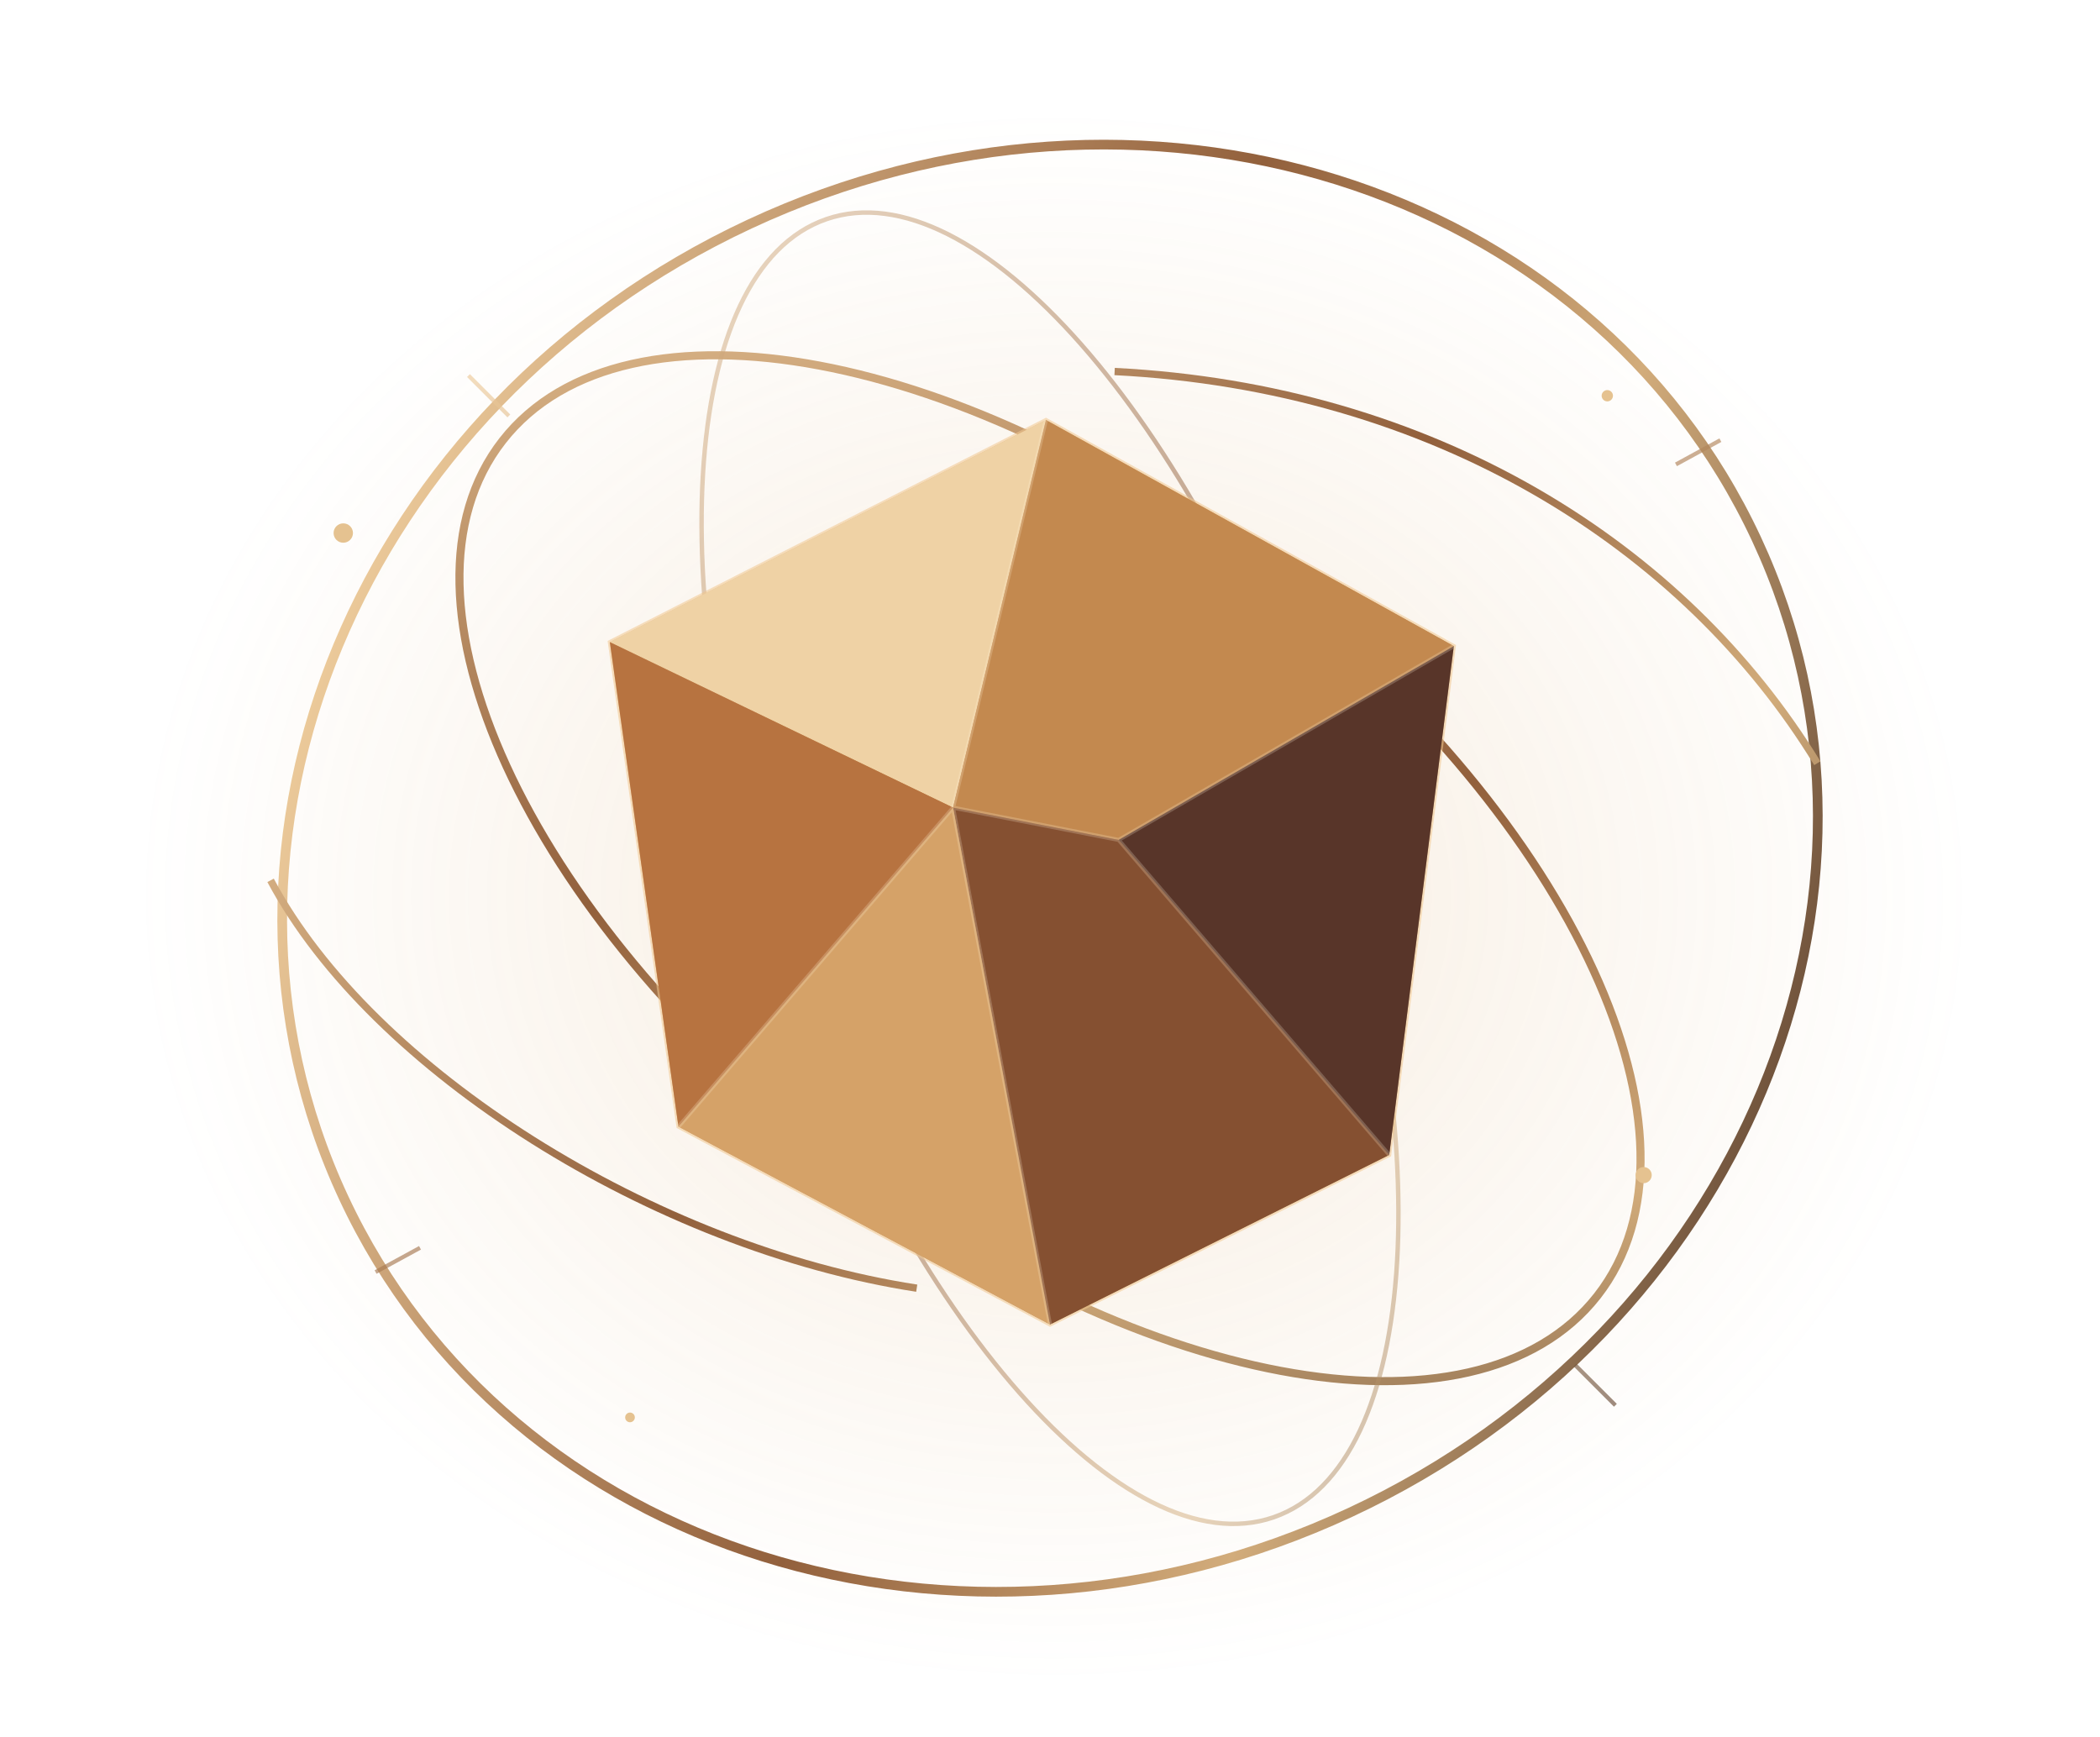
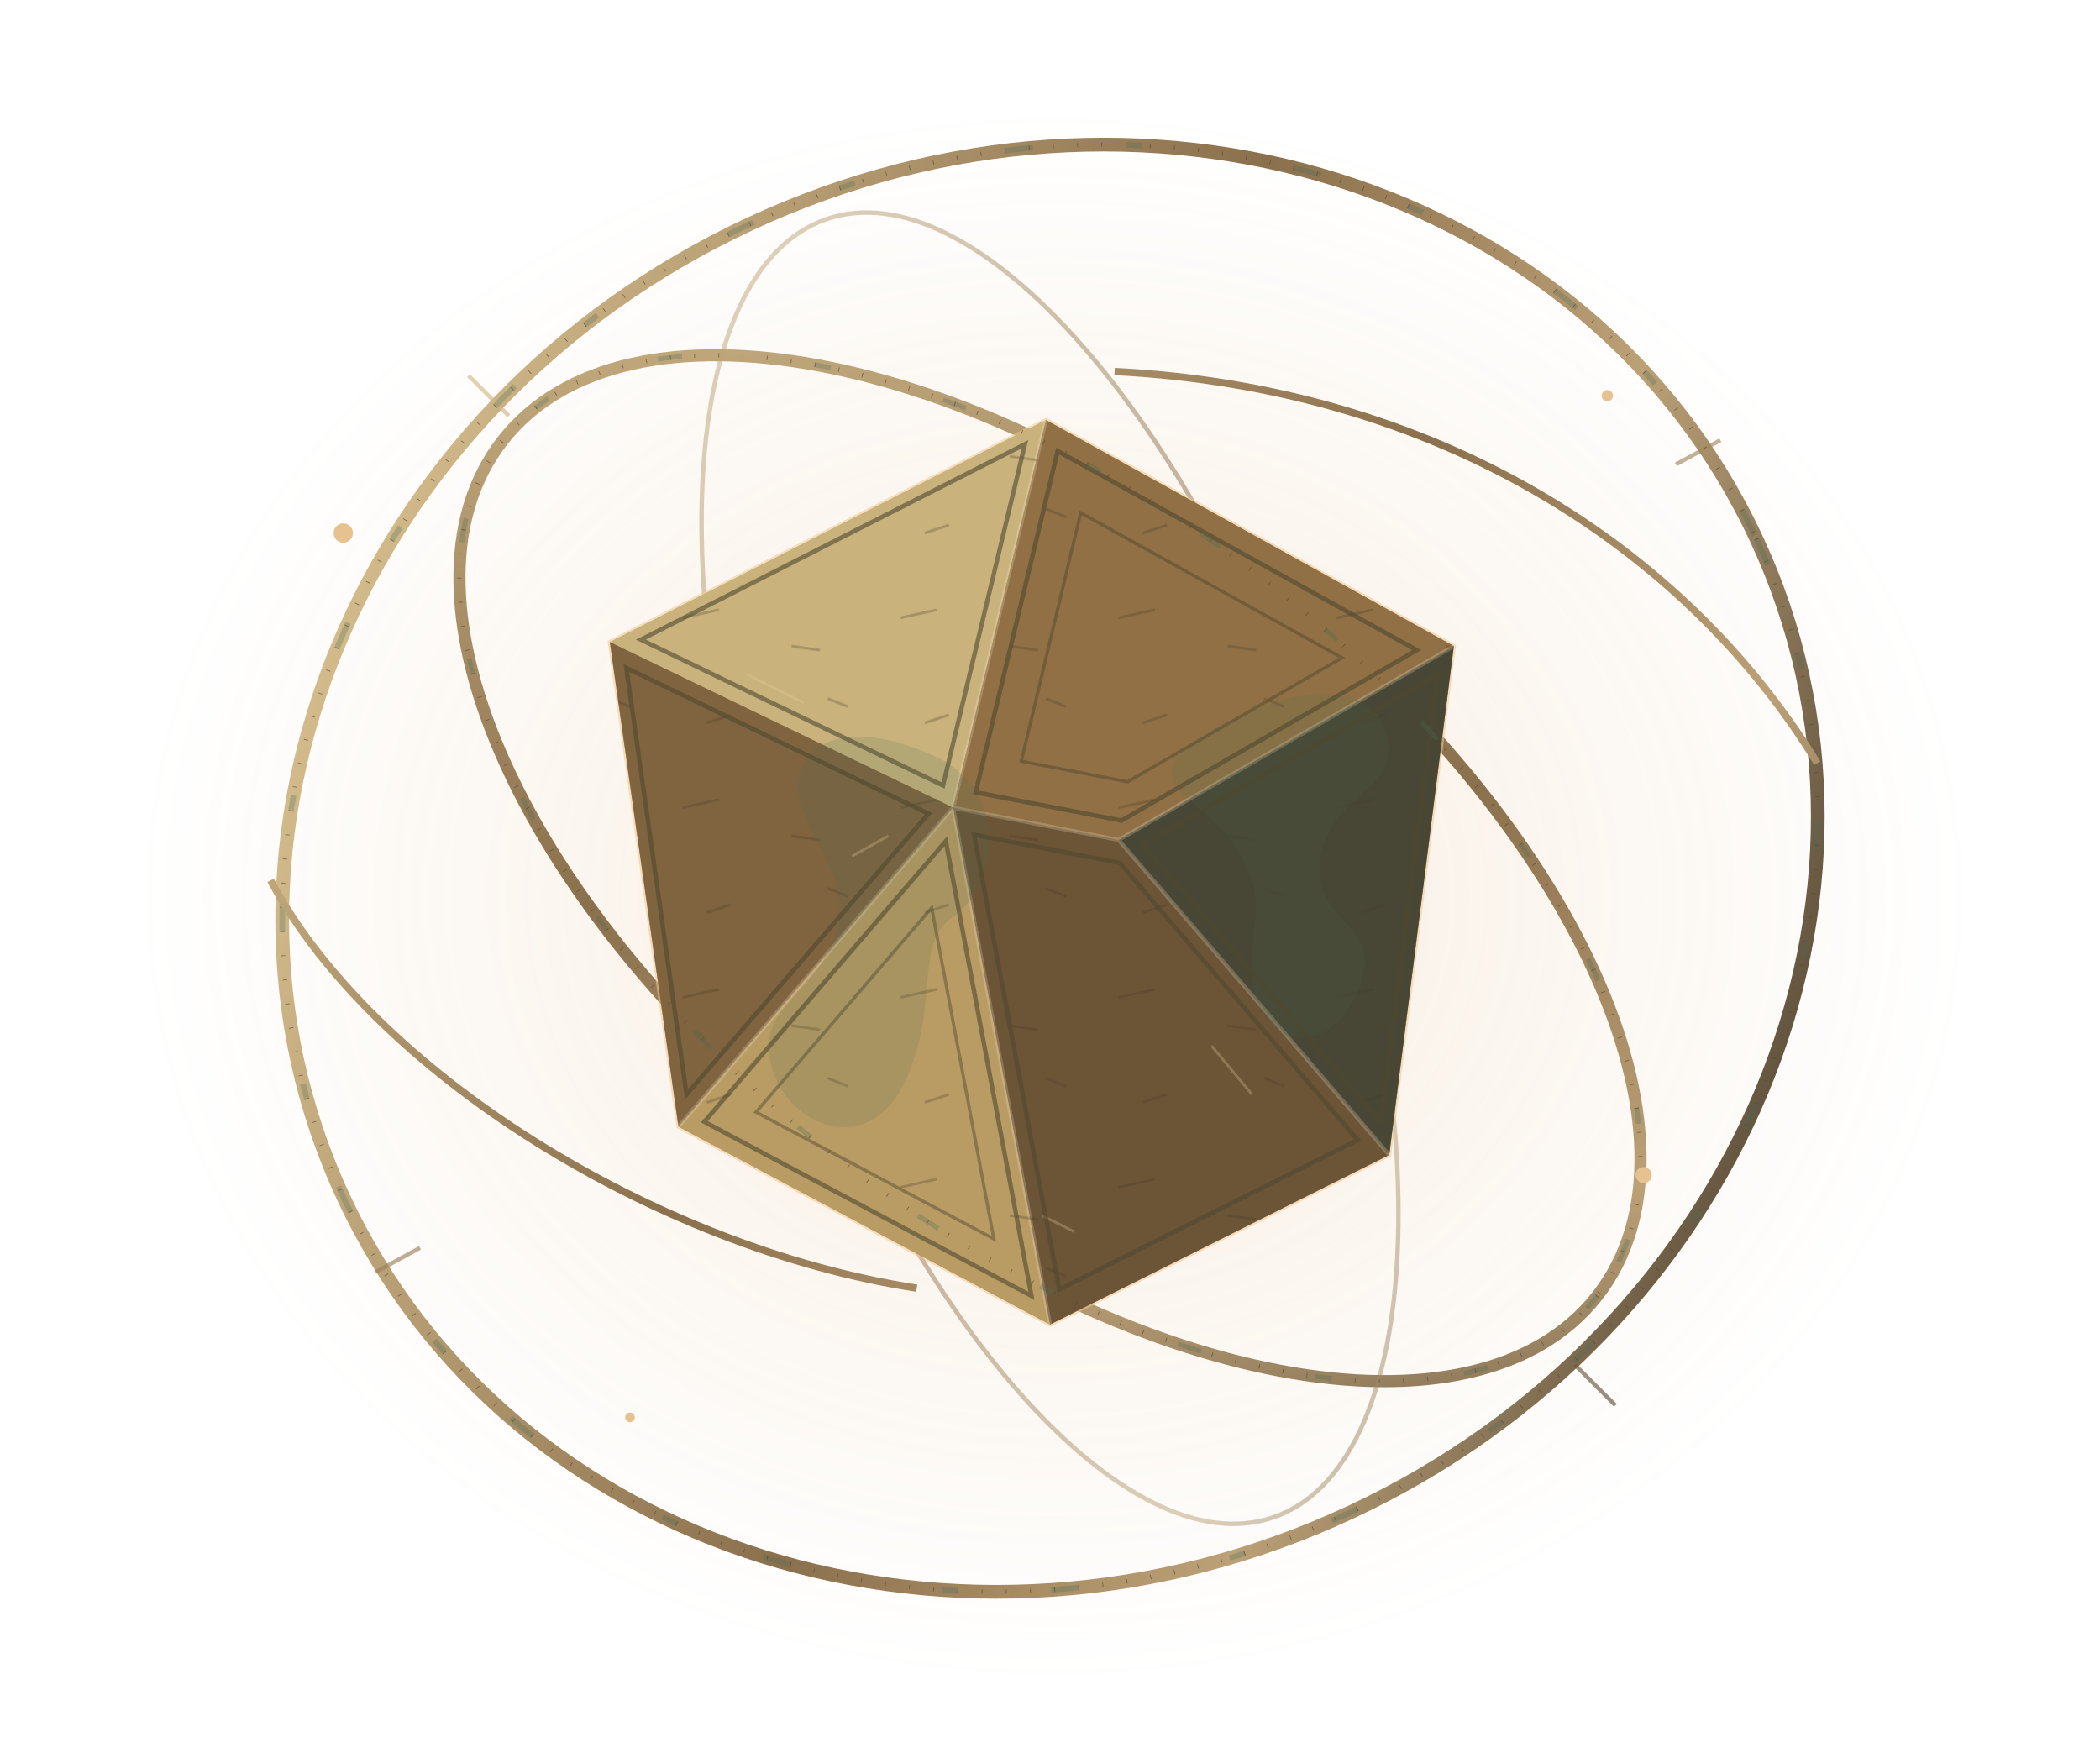
<svg xmlns="http://www.w3.org/2000/svg" viewBox="0 0 520 430" fill="none">
  <defs>
    <linearGradient id="metal" x1="115" y1="84" x2="362" y2="356" gradientUnits="userSpaceOnUse">
-       <stop stop-color="#fbe8c9" />
-       <stop offset=".42" stop-color="#ca8a47" />
-       <stop offset="1" stop-color="#4b2a20" />
+       <stop stop-color="#e6cf9a" />
+       <stop offset=".42" stop-color="#977047" />
+       <stop offset="1" stop-color="#3a3020" />
    </linearGradient>
    <linearGradient id="orbit" x1="120" y1="60" x2="422" y2="352" gradientUnits="userSpaceOnUse">
-       <stop stop-color="#f6d6a5" />
-       <stop offset=".48" stop-color="#92603c" />
-       <stop offset=".73" stop-color="#d2ac7b" />
-       <stop offset="1" stop-color="#563b2b" />
+       <stop stop-color="#dbc392" />
+       <stop offset=".48" stop-color="#8b704d" />
+       <stop offset=".73" stop-color="#bca177" />
+       <stop offset="1" stop-color="#4c4030" />
    </linearGradient>
    <radialGradient id="halo">
      <stop stop-color="#d39a51" stop-opacity=".19" />
      <stop offset="1" stop-color="#d39a51" stop-opacity="0" />
    </radialGradient>
+     <clipPath id="aged-face">
+       <path d="M259 104l101 56-16 126-84 42-92-49-17-120 108-55Z" />
+     </clipPath>
+     <pattern id="bronze-grain" width="54" height="47" patternUnits="userSpaceOnUse">
+       <path d="m7 12 9-2m18 9 7 1M13 38l6-2m24-4 5 2" fill="none" stroke="#493e2a" stroke-opacity=".27" stroke-width=".65" />
+     </pattern>
  </defs>
  <ellipse cx="261" cy="222" rx="225" ry="195" fill="url(#halo)" />
  <g stroke="url(#orbit)">
-     <ellipse cx="260" cy="215" rx="193" ry="176" transform="rotate(-25 260 215)" stroke-width="2.4" />
-     <ellipse cx="260" cy="215" rx="172" ry="89" transform="rotate(38 260 215)" stroke-width="2" />
+     <ellipse cx="260" cy="215" rx="193" ry="176" transform="rotate(-25 260 215)" stroke-width="3.4" />
+     <ellipse cx="260" cy="215" rx="172" ry="89" transform="rotate(38 260 215)" stroke-width="3" />
    <ellipse cx="260" cy="215" rx="70" ry="170" transform="rotate(-19 260 215)" stroke-width="1.1" opacity=".5" />
    <path d="M116 93l10 10m264 235l10 10M93 315l11-6m311-194l11-6" opacity=".65" />
  </g>
  <path d="M259 104l101 56-16 126-84 42-92-49-17-120 108-55Z" fill="url(#metal)" stroke="#f0c68f" stroke-opacity=".55" />
-   <path d="m259 104-23 96-85-41 108-55Z" fill="#efd2a5" />
-   <path d="m259 104 101 56-83 48-41-8 23-96Z" fill="#c3894f" />
-   <path d="m151 159 85 41-68 79-17-120Z" fill="#b77340" />
-   <path d="m236 200 41 8 67 78-84 42-24-128Z" fill="#855031" />
-   <path d="m236 200 24 128-92-49 68-79Z" fill="#d5a268" />
-   <path d="m277 208 83-48-16 126-67-78Z" fill="#583529" />
+   <path d="m259 104-23 96-85-41 108-55Z" fill="#c9b27c" />
+   <path d="m259 104 101 56-83 48-41-8 23-96Z" fill="#907044" />
+   <path d="m151 159 85 41-68 79-17-120Z" fill="#80633f" />
+   <path d="m236 200 41 8 67 78-84 42-24-128Z" fill="#6c5437" />
+   <path d="m236 200 24 128-92-49 68-79Z" fill="#b99b64" />
+   <path d="m277 208 83-48-16 126-67-78Z" fill="#484634" />
  <path d="m259 104-23 96 41 8 83-48m-124 40-68 79m68-79 24 128m17-120 67 78" stroke="#fff1d7" stroke-opacity=".22" />
+   <g clip-path="url(#aged-face)">
+     <path d="M259 104l101 56-16 126-84 42-92-49-17-120 108-55Z" fill="url(#bronze-grain)" />
+     <path d="M233 188c-16-8-32-8-35 4s14 23 9 39-20 18-16 33 24 23 33 4 2-34 12-41 15-29-3-39Z" fill="#466b55" opacity=".16" />
+     <path d="M295 184c19-13 43-18 48-3s-14 15-16 32 17 15 9 33-26 12-26-5 4-18-4-31-24-15-11-26Z" fill="#466b55" opacity=".13" />
+     <path d="m185 167 14 7m12 38 9-5m80 52 10 12m-52 30 8 4" stroke="#ead29e" stroke-width=".65" opacity=".28" />
+   </g>
+   <g fill="none">
+     <polygon points="253.8,110 233.5,194.5 158.7,158.4" stroke="#4f482f" stroke-width="1.1" stroke-opacity=".6" />
+     <polygon points="261.9,111.7 350.8,161 277.7,203.2 241.6,196.2" stroke="#4f482f" stroke-width="1.1" stroke-opacity=".6" />
+     <polygon points="267.6,127 332.3,162.9 279.2,193.6 252.9,188.5" stroke="#4f482f" stroke-width=".8" stroke-opacity=".45" />
+     <polygon points="155.1,165.4 229.9,201.5 170,271" stroke="#4f482f" stroke-width="1.1" stroke-opacity=".6" />
+     <polygon points="241.2,206.7 277.3,213.7 336.2,282.3 262.3,319.3" stroke="#4f482f" stroke-width="1.1" stroke-opacity=".6" />
+     <polygon points="234.2,208.3 255.4,320.9 174.4,277.8" stroke="#4f482f" stroke-width="1.1" stroke-opacity=".6" />
+     <polygon points="230.7,224.8 246.1,306.8 187.2,275.4" stroke="#4f482f" stroke-width=".8" stroke-opacity=".45" />
+     <polygon points="283,209.2 356,167 342,277.8" stroke="#4f482f" stroke-width="1.1" stroke-opacity=".6" />
+   </g>
+   <g fill="none" stroke="#466b55" opacity=".28">
+     <ellipse cx="260" cy="215" rx="193" ry="176" transform="rotate(-25 260 215)" pathLength="72" stroke-width="1.4" stroke-dasharray="7 23 4 38" />
+     <ellipse cx="260" cy="215" rx="172" ry="89" transform="rotate(38 260 215)" pathLength="72" stroke-width="1.2" stroke-dasharray="4 29 6 33" />
+   </g>
+   <g stroke="#594732" stroke-width="1.1" opacity=".65">
+     <ellipse cx="260" cy="215" rx="193" ry="176" transform="rotate(-25 260 215)" pathLength="72" stroke-dasharray=".2 5.8" />
+     <ellipse cx="260" cy="215" rx="172" ry="89" transform="rotate(38 260 215)" pathLength="72" stroke-dasharray=".2 5.8" />
+   </g>
  <g stroke="url(#orbit)" stroke-width="1.8">
    <path d="M67 218c25 47 95 91 160 101m49-227c79 4 141 43 174 97" />
  </g>
  <g fill="#e5c290">
    <circle cx="85" cy="132" r="2.4" />
    <circle cx="407" cy="291" r="2" />
    <circle cx="398" cy="98" r="1.4" />
    <circle cx="156" cy="351" r="1.2" />
  </g>
</svg>
